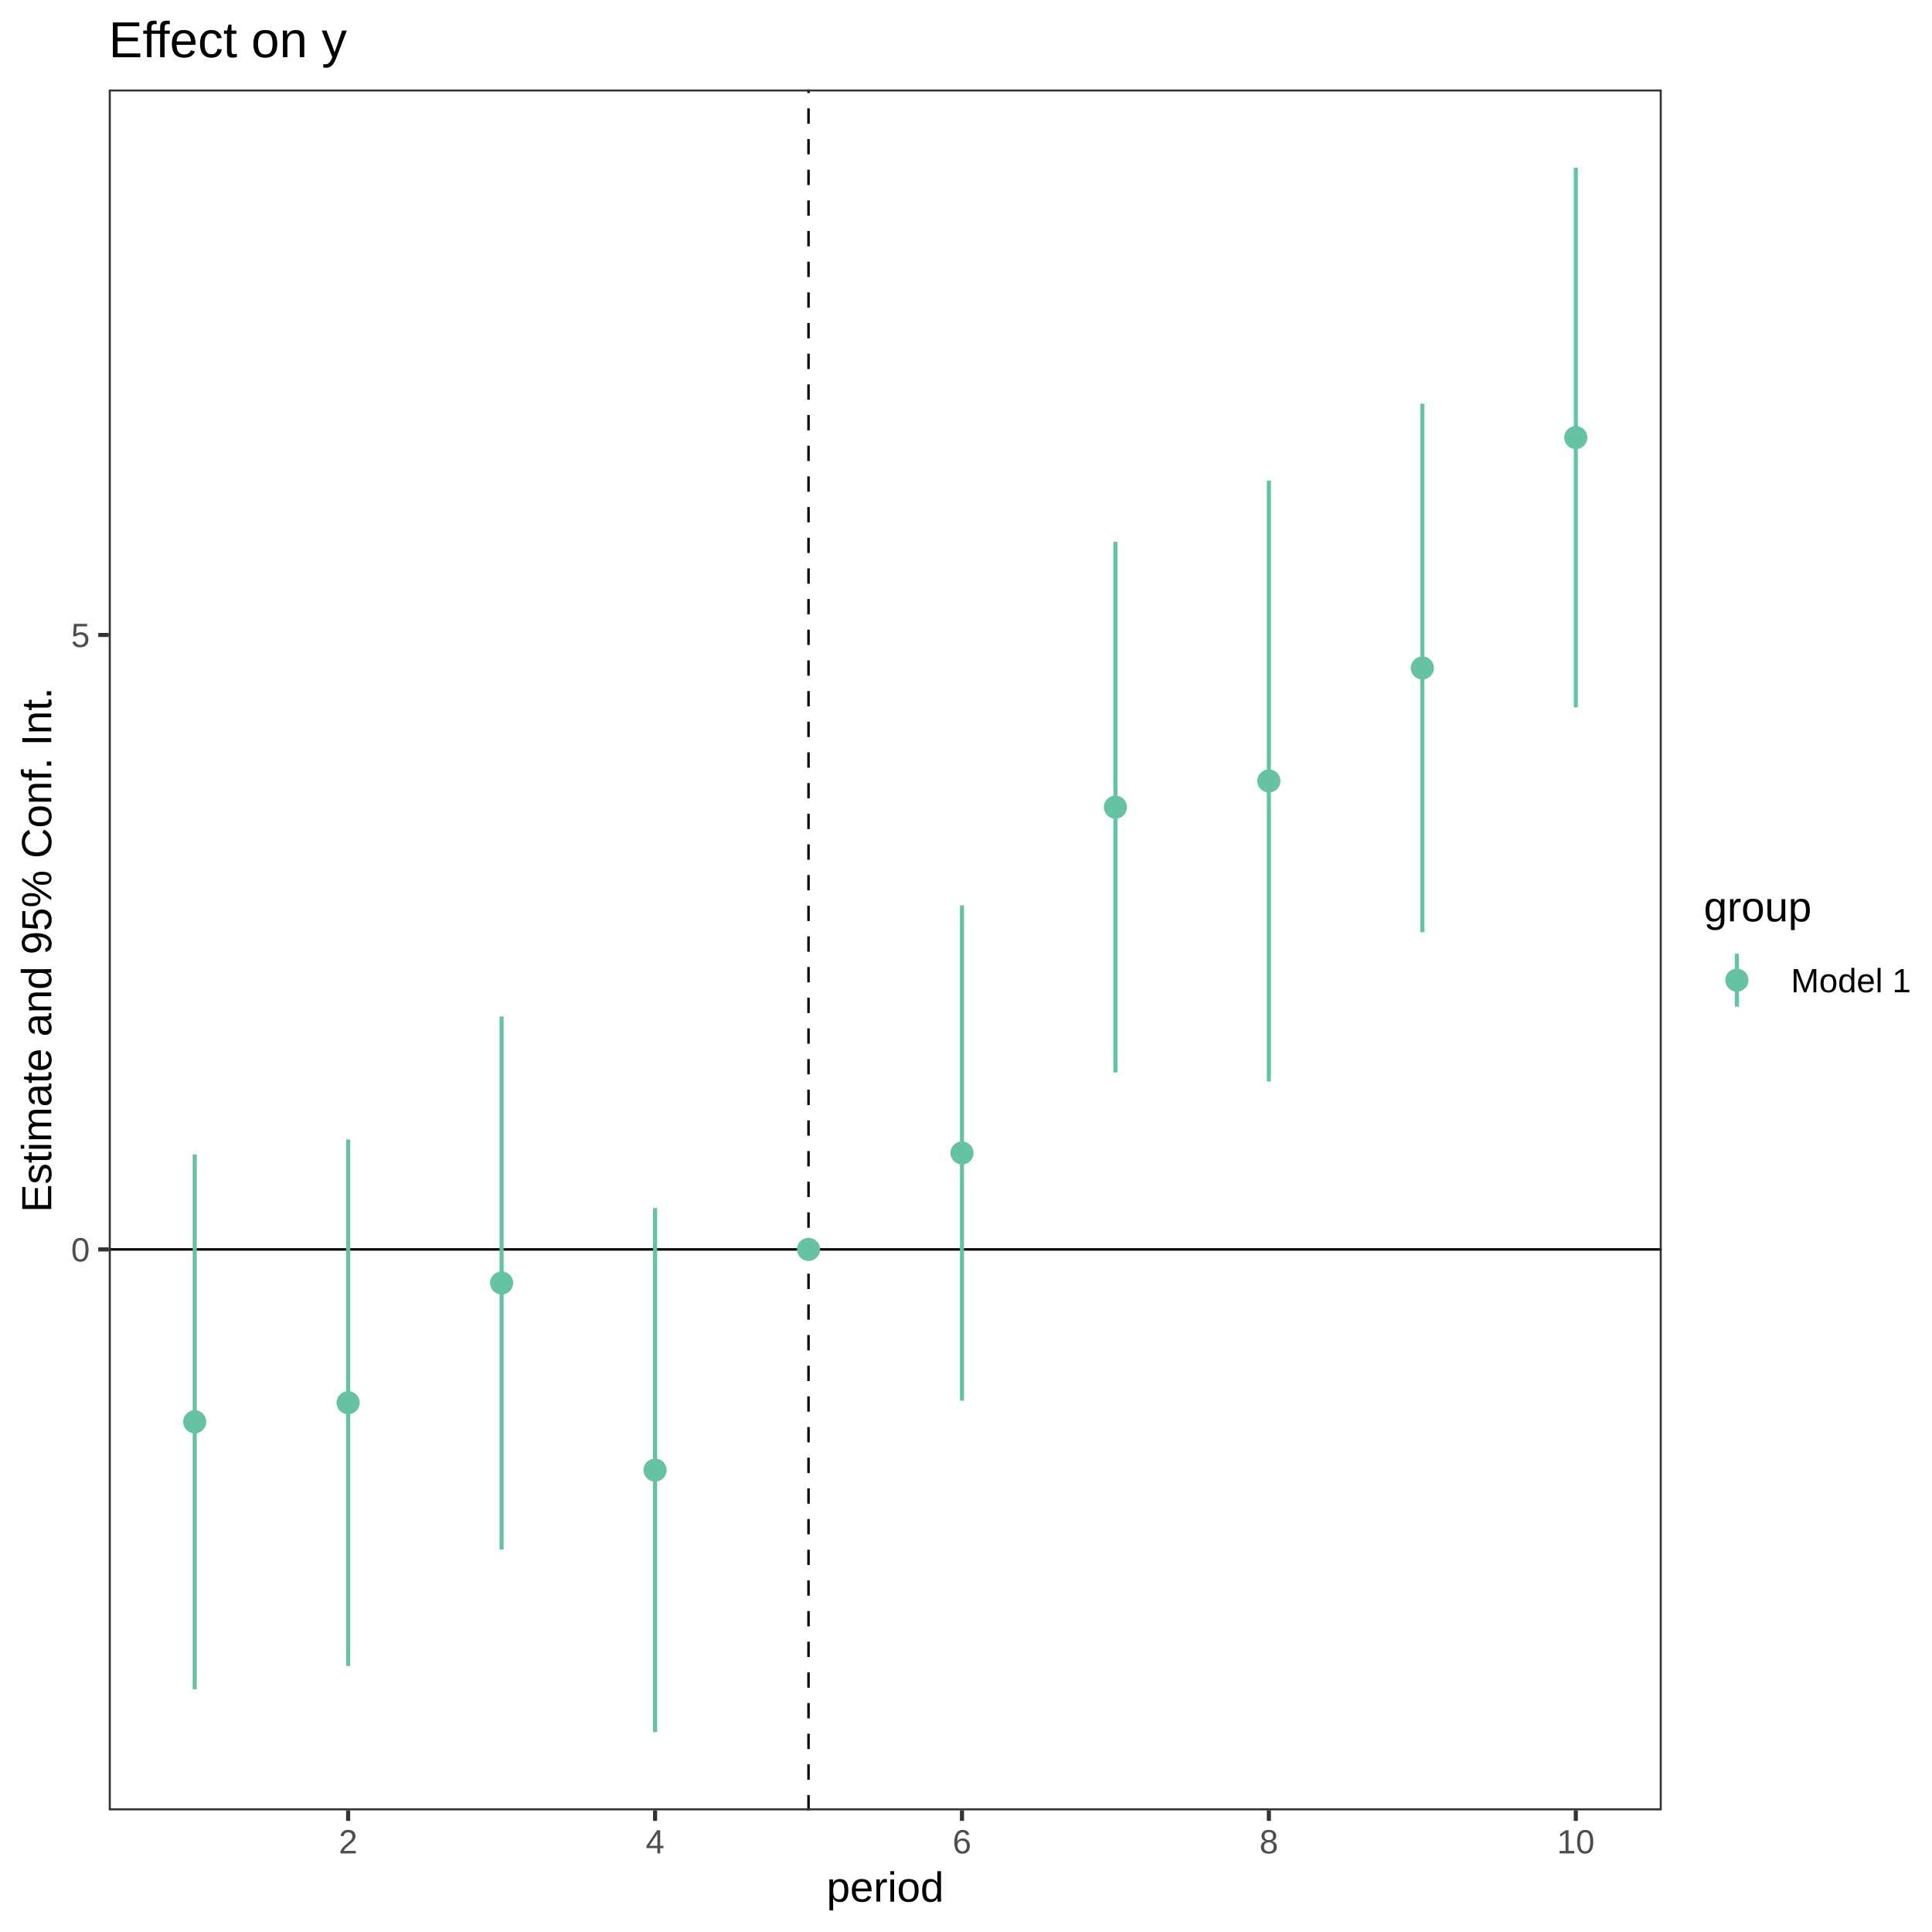
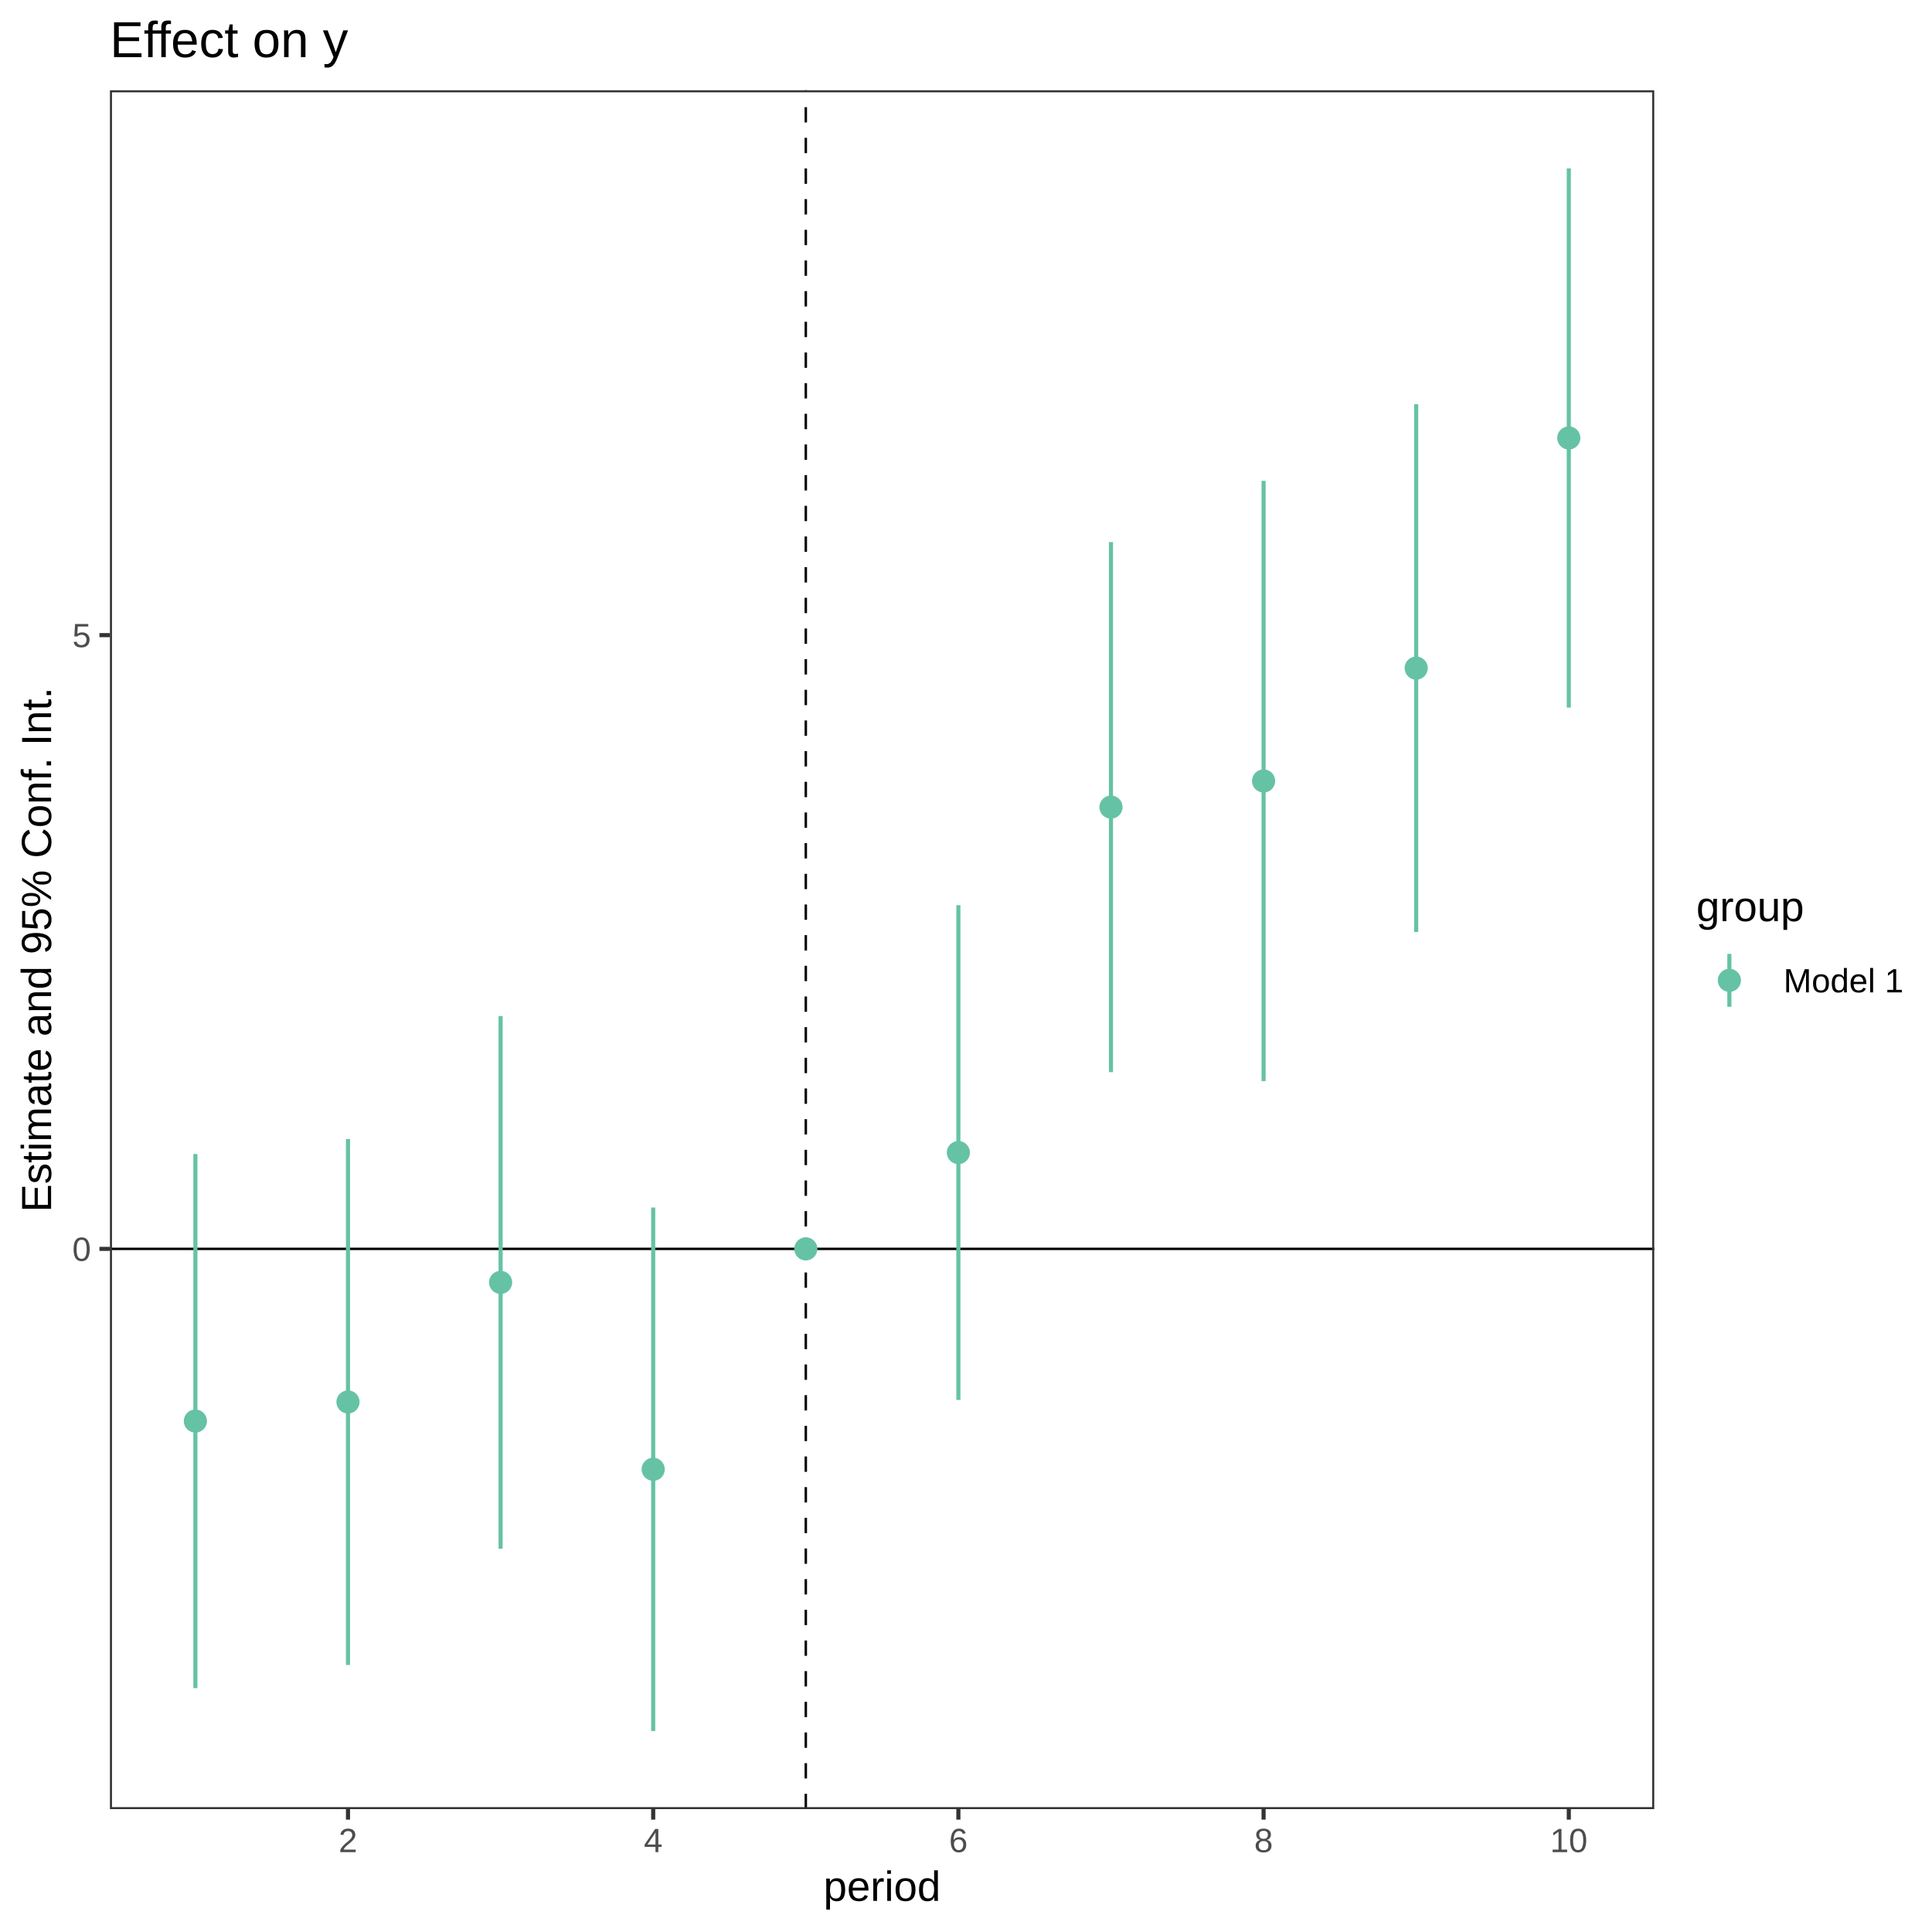
<svg xmlns="http://www.w3.org/2000/svg" class="svglite" width="504.00pt" height="504.00pt" viewBox="0 0 504.00 504.00">
  <defs>
    <style type="text/css">
    .svglite line, .svglite polyline, .svglite polygon, .svglite path, .svglite rect, .svglite circle {
      fill: none;
      stroke: #000000;
      stroke-linecap: round;
      stroke-linejoin: round;
      stroke-miterlimit: 10.00;
    }
    .svglite text {
      white-space: pre;
    }
  </style>
  </defs>
  <rect width="100%" height="100%" style="stroke: none; fill: #FFFFFF;" />
  <defs>
    <clipPath id="cpMC4wMHw1MDQuMDB8MC4wMHw1MDQuMDA=">
      <rect x="0.00" y="0.00" width="504.00" height="504.00" />
    </clipPath>
  </defs>
  <g clip-path="url(#cpMC4wMHw1MDQuMDB8MC4wMHw1MDQuMDA=)">
-     <rect x="0.00" y="-0" width="504.00" height="504.00" style="stroke-width: 1.07; stroke: #FFFFFF; fill: #FFFFFF;" />
+     <rect x="0" y="0.00" width="504.00" height="504.00" style="stroke-width: 1.07; stroke: #FFFFFF; fill: #FFFFFF;" />
  </g>
  <defs>
-     <clipPath id="cpMjguMzd8NDMzLjUwfDIzLjM0fDQ3Mi4yNw==">
-       <rect x="28.37" y="23.34" width="405.13" height="448.93" />
+     <clipPath id="cpMjguNjh8NDMxLjU0fDIzLjU1fDQ3MS45NQ==">
+       <rect x="28.68" y="23.55" width="402.86" height="448.40" />
    </clipPath>
  </defs>
-   <g clip-path="url(#cpMjguMzd8NDMzLjUwfDIzLjM0fDQ3Mi4yNw==)">
-     <rect x="28.37" y="23.34" width="405.13" height="448.93" style="stroke-width: 1.07; stroke: none; fill: #FFFFFF;" />
-     <line x1="210.92" y1="472.27" x2="210.92" y2="23.34" style="stroke-width: 0.64; stroke-dasharray: 4.00,4.00; stroke-linecap: butt;" />
-     <line x1="28.37" y1="325.93" x2="433.50" y2="325.93" style="stroke-width: 0.64; stroke-linecap: butt;" />
-     <line x1="50.79" y1="440.67" x2="50.79" y2="301.15" style="stroke-width: 1.07; stroke: #66C2A5; stroke-linecap: butt;" />
-     <line x1="90.82" y1="434.61" x2="90.82" y2="297.24" style="stroke-width: 1.07; stroke: #66C2A5; stroke-linecap: butt;" />
-     <line x1="130.85" y1="404.24" x2="130.85" y2="265.14" style="stroke-width: 1.07; stroke: #66C2A5; stroke-linecap: butt;" />
-     <line x1="170.89" y1="451.86" x2="170.89" y2="315.14" style="stroke-width: 1.07; stroke: #66C2A5; stroke-linecap: butt;" />
-     <line x1="210.92" y1="325.93" x2="210.92" y2="325.93" style="stroke-width: 1.07; stroke: #66C2A5; stroke-linecap: butt;" />
-     <line x1="250.95" y1="365.40" x2="250.95" y2="236.17" style="stroke-width: 1.07; stroke: #66C2A5; stroke-linecap: butt;" />
-     <line x1="290.98" y1="279.77" x2="290.98" y2="141.34" style="stroke-width: 1.07; stroke: #66C2A5; stroke-linecap: butt;" />
-     <line x1="331.01" y1="282.12" x2="331.01" y2="125.35" style="stroke-width: 1.07; stroke: #66C2A5; stroke-linecap: butt;" />
-     <line x1="371.05" y1="243.18" x2="371.05" y2="105.31" style="stroke-width: 1.07; stroke: #66C2A5; stroke-linecap: butt;" />
-     <line x1="411.08" y1="184.55" x2="411.08" y2="43.74" style="stroke-width: 1.07; stroke: #66C2A5; stroke-linecap: butt;" />
-     <circle cx="50.79" cy="370.91" r="3.02" style="stroke-width: 0.71; stroke: none; fill: #66C2A5;" />
-     <circle cx="90.82" cy="365.92" r="3.02" style="stroke-width: 0.71; stroke: none; fill: #66C2A5;" />
-     <circle cx="130.85" cy="334.69" r="3.02" style="stroke-width: 0.71; stroke: none; fill: #66C2A5;" />
-     <circle cx="170.89" cy="383.50" r="3.02" style="stroke-width: 0.71; stroke: none; fill: #66C2A5;" />
-     <circle cx="210.92" cy="325.93" r="3.02" style="stroke-width: 0.71; stroke: none; fill: #66C2A5;" />
-     <circle cx="250.95" cy="300.78" r="3.02" style="stroke-width: 0.71; stroke: none; fill: #66C2A5;" />
-     <circle cx="290.98" cy="210.56" r="3.02" style="stroke-width: 0.71; stroke: none; fill: #66C2A5;" />
-     <circle cx="331.01" cy="203.73" r="3.02" style="stroke-width: 0.71; stroke: none; fill: #66C2A5;" />
-     <circle cx="371.05" cy="174.25" r="3.02" style="stroke-width: 0.71; stroke: none; fill: #66C2A5;" />
-     <circle cx="411.08" cy="114.15" r="3.02" style="stroke-width: 0.71; stroke: none; fill: #66C2A5;" />
-     <rect x="28.37" y="23.34" width="405.13" height="448.93" style="stroke-width: 1.07; stroke: #333333;" />
+   <g clip-path="url(#cpMjguNjh8NDMxLjU0fDIzLjU1fDQ3MS45NQ==)">
+     <rect x="28.68" y="23.55" width="402.86" height="448.40" style="stroke-width: 1.07; stroke: none; fill: #FFFFFF;" />
+     <line x1="210.21" y1="471.95" x2="210.21" y2="23.55" style="stroke-width: 0.64; stroke-dasharray: 4.00,4.00; stroke-linecap: butt;" />
+     <line x1="28.68" y1="325.79" x2="431.54" y2="325.79" style="stroke-width: 0.64; stroke-linecap: butt;" />
+     <line x1="50.97" y1="440.39" x2="50.97" y2="301.04" style="stroke-width: 1.07; stroke: #66C2A5; stroke-linecap: butt;" />
+     <line x1="90.78" y1="434.34" x2="90.78" y2="297.13" style="stroke-width: 1.07; stroke: #66C2A5; stroke-linecap: butt;" />
+     <line x1="130.59" y1="404.01" x2="130.59" y2="265.07" style="stroke-width: 1.07; stroke: #66C2A5; stroke-linecap: butt;" />
+     <line x1="170.40" y1="451.57" x2="170.40" y2="315.01" style="stroke-width: 1.07; stroke: #66C2A5; stroke-linecap: butt;" />
+     <line x1="210.21" y1="325.79" x2="210.21" y2="325.79" style="stroke-width: 1.07; stroke: #66C2A5; stroke-linecap: butt;" />
+     <line x1="250.01" y1="365.21" x2="250.01" y2="236.13" style="stroke-width: 1.07; stroke: #66C2A5; stroke-linecap: butt;" />
+     <line x1="289.82" y1="279.68" x2="289.82" y2="141.42" style="stroke-width: 1.07; stroke: #66C2A5; stroke-linecap: butt;" />
+     <line x1="329.63" y1="282.03" x2="329.63" y2="125.44" style="stroke-width: 1.07; stroke: #66C2A5; stroke-linecap: butt;" />
+     <line x1="369.44" y1="243.14" x2="369.44" y2="105.43" style="stroke-width: 1.07; stroke: #66C2A5; stroke-linecap: butt;" />
+     <line x1="409.25" y1="184.58" x2="409.25" y2="43.93" style="stroke-width: 1.07; stroke: #66C2A5; stroke-linecap: butt;" />
+     <circle cx="50.97" cy="370.71" r="3.02" style="stroke-width: 0.71; stroke: none; fill: #66C2A5;" />
+     <circle cx="90.78" cy="365.73" r="3.02" style="stroke-width: 0.71; stroke: none; fill: #66C2A5;" />
+     <circle cx="130.59" cy="334.54" r="3.02" style="stroke-width: 0.71; stroke: none; fill: #66C2A5;" />
+     <circle cx="170.40" cy="383.29" r="3.02" style="stroke-width: 0.71; stroke: none; fill: #66C2A5;" />
+     <circle cx="210.21" cy="325.79" r="3.02" style="stroke-width: 0.71; stroke: none; fill: #66C2A5;" />
+     <circle cx="250.01" cy="300.67" r="3.02" style="stroke-width: 0.71; stroke: none; fill: #66C2A5;" />
+     <circle cx="289.82" cy="210.55" r="3.02" style="stroke-width: 0.71; stroke: none; fill: #66C2A5;" />
+     <circle cx="329.63" cy="203.73" r="3.02" style="stroke-width: 0.71; stroke: none; fill: #66C2A5;" />
+     <circle cx="369.44" cy="174.29" r="3.02" style="stroke-width: 0.71; stroke: none; fill: #66C2A5;" />
+     <circle cx="409.25" cy="114.25" r="3.02" style="stroke-width: 0.71; stroke: none; fill: #66C2A5;" />
+     <rect x="28.68" y="23.55" width="402.86" height="448.40" style="stroke-width: 1.07; stroke: #333333;" />
  </g>
  <g clip-path="url(#cpMC4wMHw1MDQuMDB8MC4wMHw1MDQuMDA=)">
-     <text x="23.44" y="329.08" text-anchor="end" style="font-size: 8.80px;fill: #4D4D4D; font-family: &quot;Arial&quot;;" textLength="4.90px" lengthAdjust="spacingAndGlyphs">0</text>
-     <text x="23.44" y="168.79" text-anchor="end" style="font-size: 8.80px;fill: #4D4D4D; font-family: &quot;Arial&quot;;" textLength="4.90px" lengthAdjust="spacingAndGlyphs">5</text>
-     <polyline points="25.63,325.93 28.37,325.93 " style="stroke-width: 1.07; stroke: #333333; stroke-linecap: butt;" />
-     <polyline points="25.63,165.64 28.37,165.64 " style="stroke-width: 1.07; stroke: #333333; stroke-linecap: butt;" />
-     <polyline points="90.82,475.01 90.82,472.27 " style="stroke-width: 1.07; stroke: #333333; stroke-linecap: butt;" />
-     <polyline points="170.89,475.01 170.89,472.27 " style="stroke-width: 1.07; stroke: #333333; stroke-linecap: butt;" />
-     <polyline points="250.95,475.01 250.95,472.27 " style="stroke-width: 1.07; stroke: #333333; stroke-linecap: butt;" />
-     <polyline points="331.01,475.01 331.01,472.27 " style="stroke-width: 1.07; stroke: #333333; stroke-linecap: butt;" />
-     <polyline points="411.08,475.01 411.08,472.27 " style="stroke-width: 1.07; stroke: #333333; stroke-linecap: butt;" />
-     <text x="90.82" y="483.50" text-anchor="middle" style="font-size: 8.80px;fill: #4D4D4D; font-family: &quot;Arial&quot;;" textLength="4.90px" lengthAdjust="spacingAndGlyphs">2</text>
-     <text x="170.89" y="483.50" text-anchor="middle" style="font-size: 8.80px;fill: #4D4D4D; font-family: &quot;Arial&quot;;" textLength="4.90px" lengthAdjust="spacingAndGlyphs">4</text>
-     <text x="250.95" y="483.50" text-anchor="middle" style="font-size: 8.80px;fill: #4D4D4D; font-family: &quot;Arial&quot;;" textLength="4.90px" lengthAdjust="spacingAndGlyphs">6</text>
-     <text x="331.01" y="483.50" text-anchor="middle" style="font-size: 8.80px;fill: #4D4D4D; font-family: &quot;Arial&quot;;" textLength="4.90px" lengthAdjust="spacingAndGlyphs">8</text>
-     <text x="411.08" y="483.50" text-anchor="middle" style="font-size: 8.80px;fill: #4D4D4D; font-family: &quot;Arial&quot;;" textLength="9.79px" lengthAdjust="spacingAndGlyphs">10</text>
-     <text x="230.93" y="496.09" text-anchor="middle" style="font-size: 11.00px; font-family: &quot;Arial&quot;;" textLength="30.59px" lengthAdjust="spacingAndGlyphs">period</text>
-     <text transform="translate(13.37,247.80) rotate(-90)" text-anchor="middle" style="font-size: 11.00px; font-family: &quot;Arial&quot;;" textLength="136.94px" lengthAdjust="spacingAndGlyphs">Estimate and 95% Conf. Int.</text>
-     <rect x="444.46" y="231.26" width="54.07" height="33.08" style="stroke-width: 1.07; stroke: none; fill: #FFFFFF;" />
-     <text x="444.46" y="240.37" style="font-size: 11.00px; font-family: &quot;Arial&quot;;" textLength="28.14px" lengthAdjust="spacingAndGlyphs">group</text>
-     <rect x="444.46" y="247.06" width="17.28" height="17.28" style="stroke-width: 1.07; stroke: none; fill: #FFFFFF;" />
-     <line x1="453.10" y1="262.62" x2="453.10" y2="248.79" style="stroke-width: 1.07; stroke: #66C2A5; stroke-linecap: butt;" />
-     <circle cx="453.10" cy="255.70" r="3.02" style="stroke-width: 0.71; stroke: none; fill: #66C2A5;" />
-     <text x="467.21" y="258.86" style="font-size: 8.80px; font-family: &quot;Arial&quot;;" textLength="31.31px" lengthAdjust="spacingAndGlyphs">Model 1</text>
-     <text x="28.37" y="14.94" style="font-size: 13.20px; font-family: &quot;Arial&quot;;" textLength="62.32px" lengthAdjust="spacingAndGlyphs">Effect on y</text>
+     <text x="23.75" y="328.93" text-anchor="end" style="font-size: 8.80px;fill: #4D4D4D; font-family: &quot;Arial&quot;;" textLength="5.03px" lengthAdjust="spacingAndGlyphs">0</text>
+     <text x="23.75" y="168.83" text-anchor="end" style="font-size: 8.80px;fill: #4D4D4D; font-family: &quot;Arial&quot;;" textLength="5.03px" lengthAdjust="spacingAndGlyphs">5</text>
+     <polyline points="25.94,325.79 28.68,325.79 " style="stroke-width: 1.07; stroke: #333333; stroke-linecap: butt;" />
+     <polyline points="25.94,165.69 28.68,165.69 " style="stroke-width: 1.07; stroke: #333333; stroke-linecap: butt;" />
+     <polyline points="90.78,474.69 90.78,471.95 " style="stroke-width: 1.07; stroke: #333333; stroke-linecap: butt;" />
+     <polyline points="170.40,474.69 170.40,471.95 " style="stroke-width: 1.07; stroke: #333333; stroke-linecap: butt;" />
+     <polyline points="250.01,474.69 250.01,471.95 " style="stroke-width: 1.07; stroke: #333333; stroke-linecap: butt;" />
+     <polyline points="329.63,474.69 329.63,471.95 " style="stroke-width: 1.07; stroke: #333333; stroke-linecap: butt;" />
+     <polyline points="409.25,474.69 409.25,471.95 " style="stroke-width: 1.07; stroke: #333333; stroke-linecap: butt;" />
+     <text x="90.78" y="483.17" text-anchor="middle" style="font-size: 8.80px;fill: #4D4D4D; font-family: &quot;Arial&quot;;" textLength="5.03px" lengthAdjust="spacingAndGlyphs">2</text>
+     <text x="170.40" y="483.17" text-anchor="middle" style="font-size: 8.80px;fill: #4D4D4D; font-family: &quot;Arial&quot;;" textLength="5.03px" lengthAdjust="spacingAndGlyphs">4</text>
+     <text x="250.01" y="483.17" text-anchor="middle" style="font-size: 8.80px;fill: #4D4D4D; font-family: &quot;Arial&quot;;" textLength="5.03px" lengthAdjust="spacingAndGlyphs">6</text>
+     <text x="329.63" y="483.17" text-anchor="middle" style="font-size: 8.80px;fill: #4D4D4D; font-family: &quot;Arial&quot;;" textLength="5.03px" lengthAdjust="spacingAndGlyphs">8</text>
+     <text x="409.25" y="483.17" text-anchor="middle" style="font-size: 8.80px;fill: #4D4D4D; font-family: &quot;Arial&quot;;" textLength="10.07px" lengthAdjust="spacingAndGlyphs">10</text>
+     <text x="230.11" y="495.88" text-anchor="middle" style="font-size: 11.00px; font-family: &quot;Arial&quot;;" textLength="33.78px" lengthAdjust="spacingAndGlyphs">period</text>
+     <text transform="translate(13.33,247.75) rotate(-90)" text-anchor="middle" style="font-size: 11.00px; font-family: &quot;Arial&quot;;" textLength="142.34px" lengthAdjust="spacingAndGlyphs">Estimate and 95% Conf. Int.</text>
+     <rect x="442.50" y="231.12" width="56.02" height="33.26" style="stroke-width: 1.07; stroke: none; fill: #FFFFFF;" />
+     <text x="442.50" y="240.30" style="font-size: 11.00px; font-family: &quot;Arial&quot;;" textLength="31.53px" lengthAdjust="spacingAndGlyphs">group</text>
+     <rect x="442.50" y="247.10" width="17.28" height="17.28" style="stroke-width: 1.07; stroke: none; fill: #FFFFFF;" />
+     <line x1="451.14" y1="262.65" x2="451.14" y2="248.83" style="stroke-width: 1.07; stroke: #66C2A5; stroke-linecap: butt;" />
+     <circle cx="451.14" cy="255.74" r="3.02" style="stroke-width: 0.71; stroke: none; fill: #66C2A5;" />
+     <text x="465.26" y="258.88" style="font-size: 8.80px; font-family: &quot;Arial&quot;;" textLength="33.26px" lengthAdjust="spacingAndGlyphs">Model 1</text>
+     <text x="28.68" y="14.90" style="font-size: 13.20px; font-family: &quot;Arial&quot;;" textLength="64.64px" lengthAdjust="spacingAndGlyphs">Effect on y</text>
  </g>
</svg>
